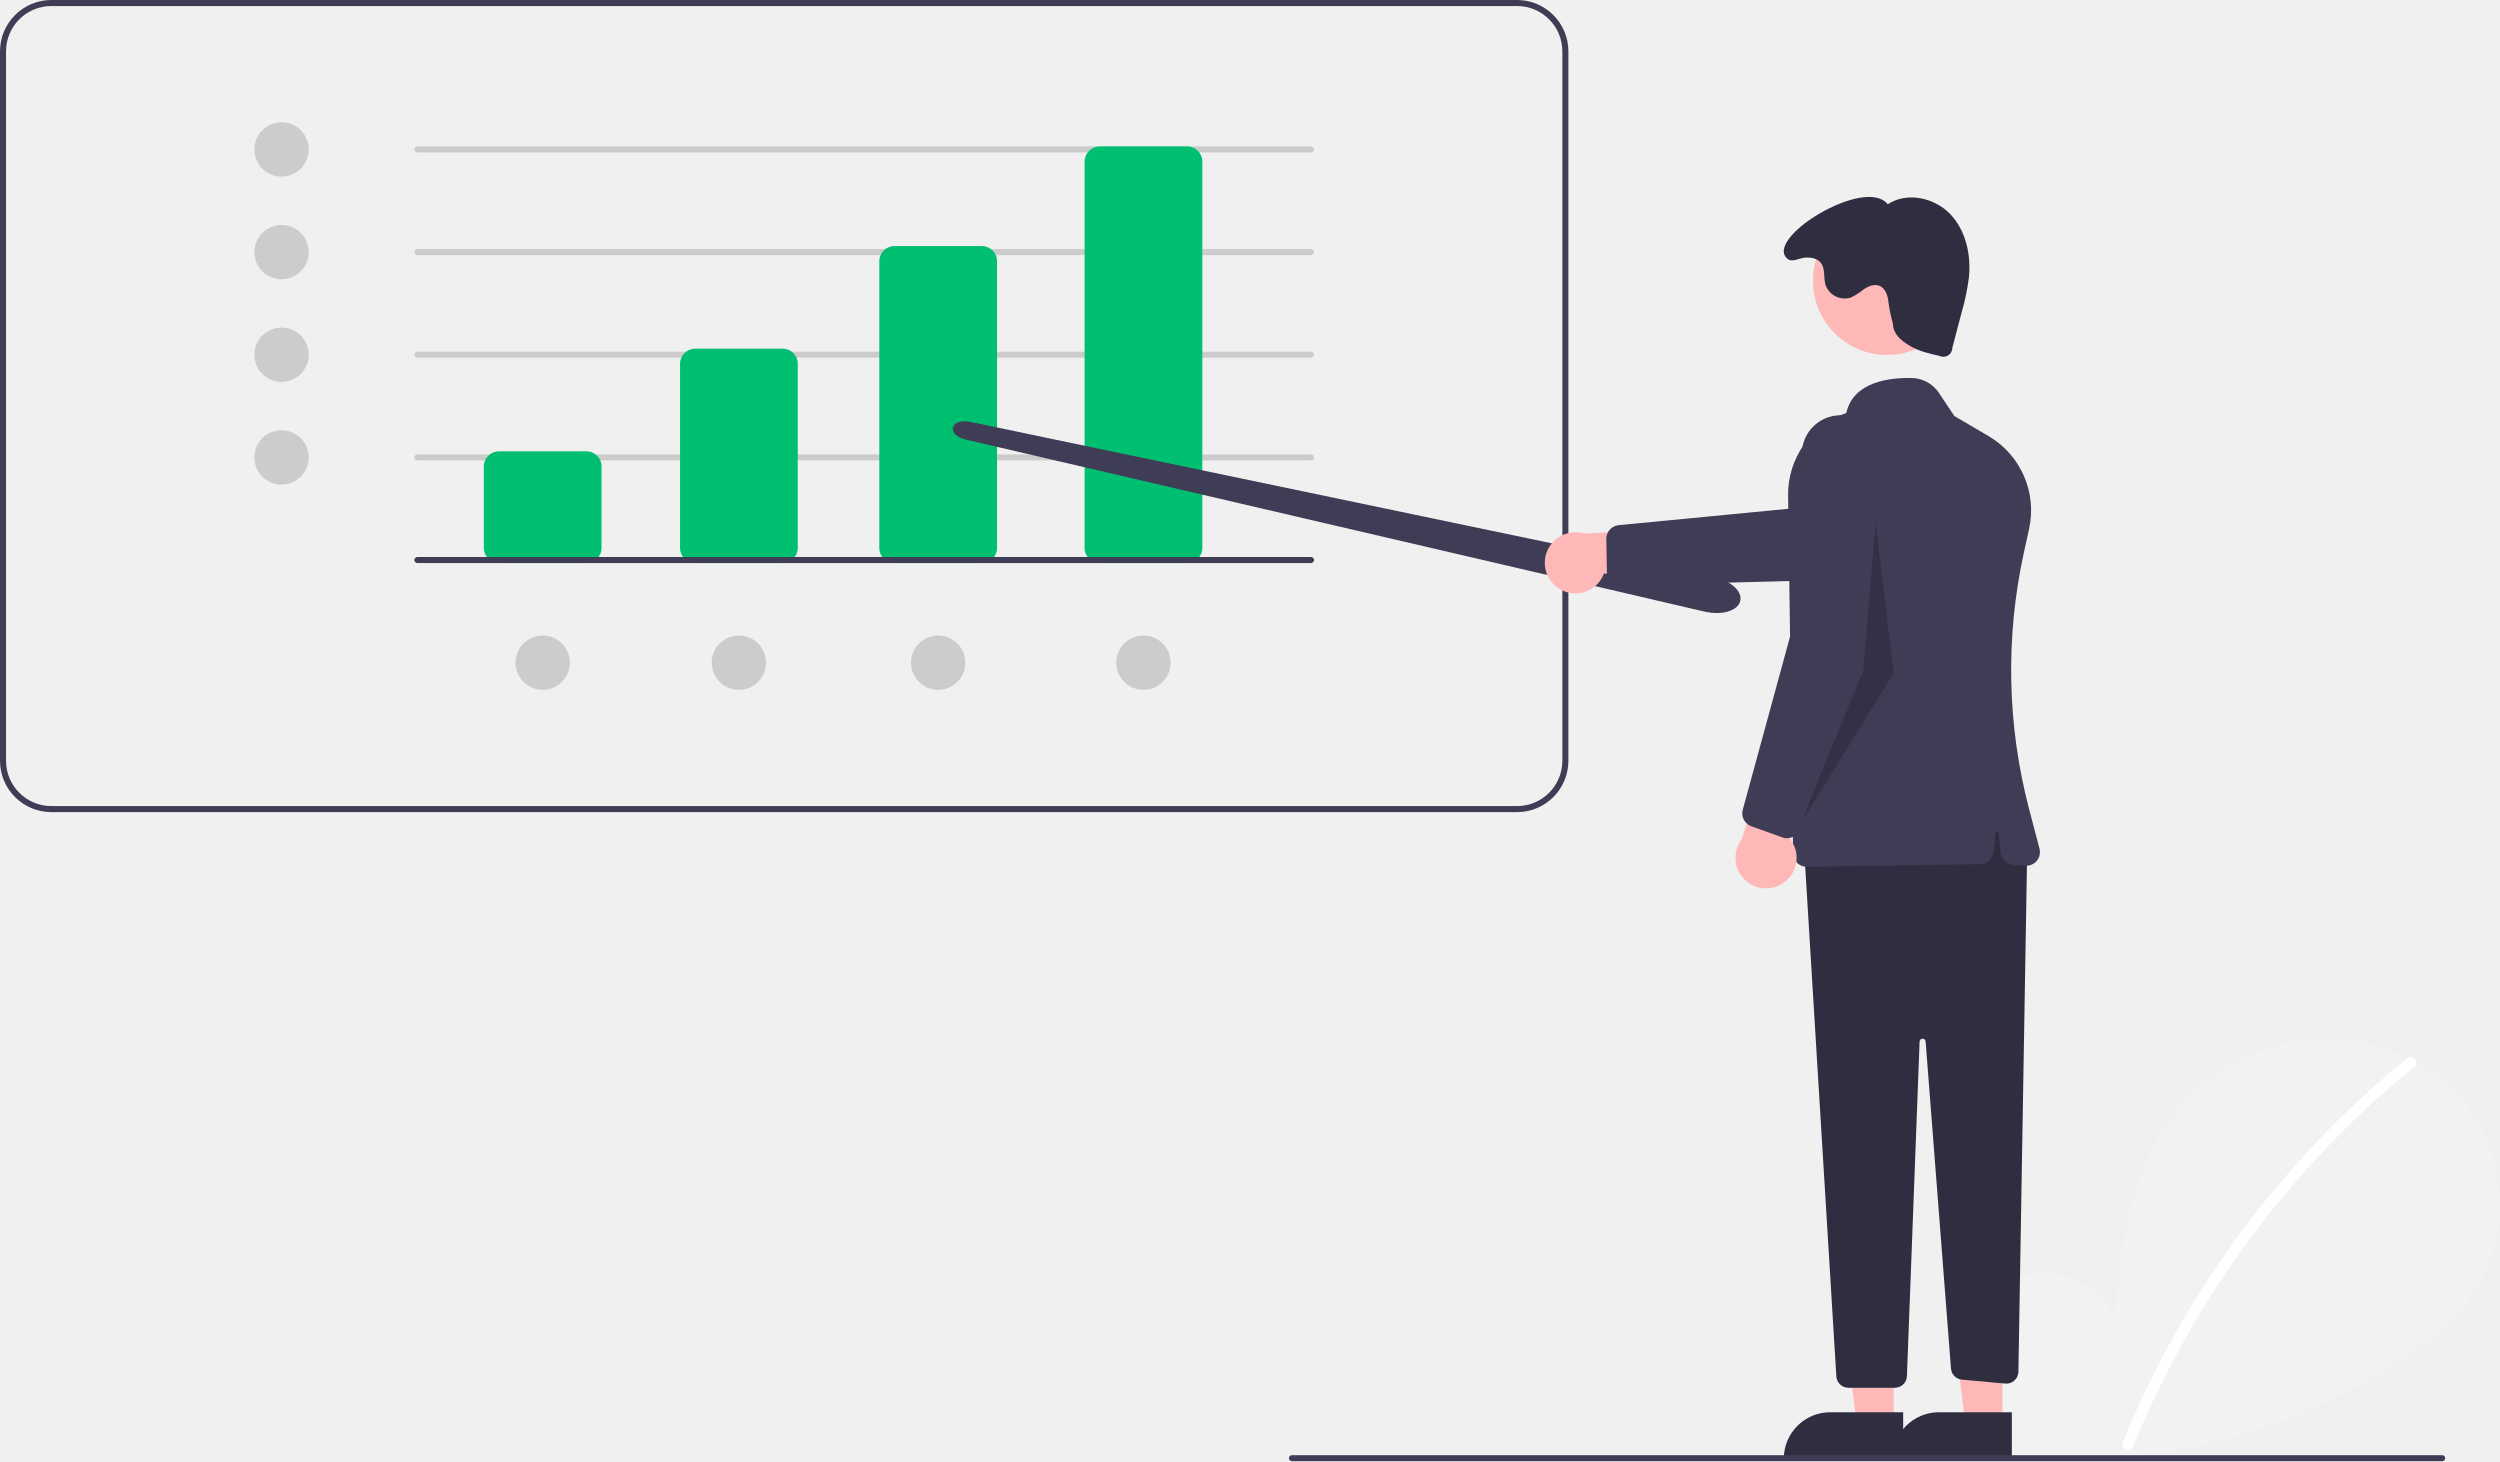
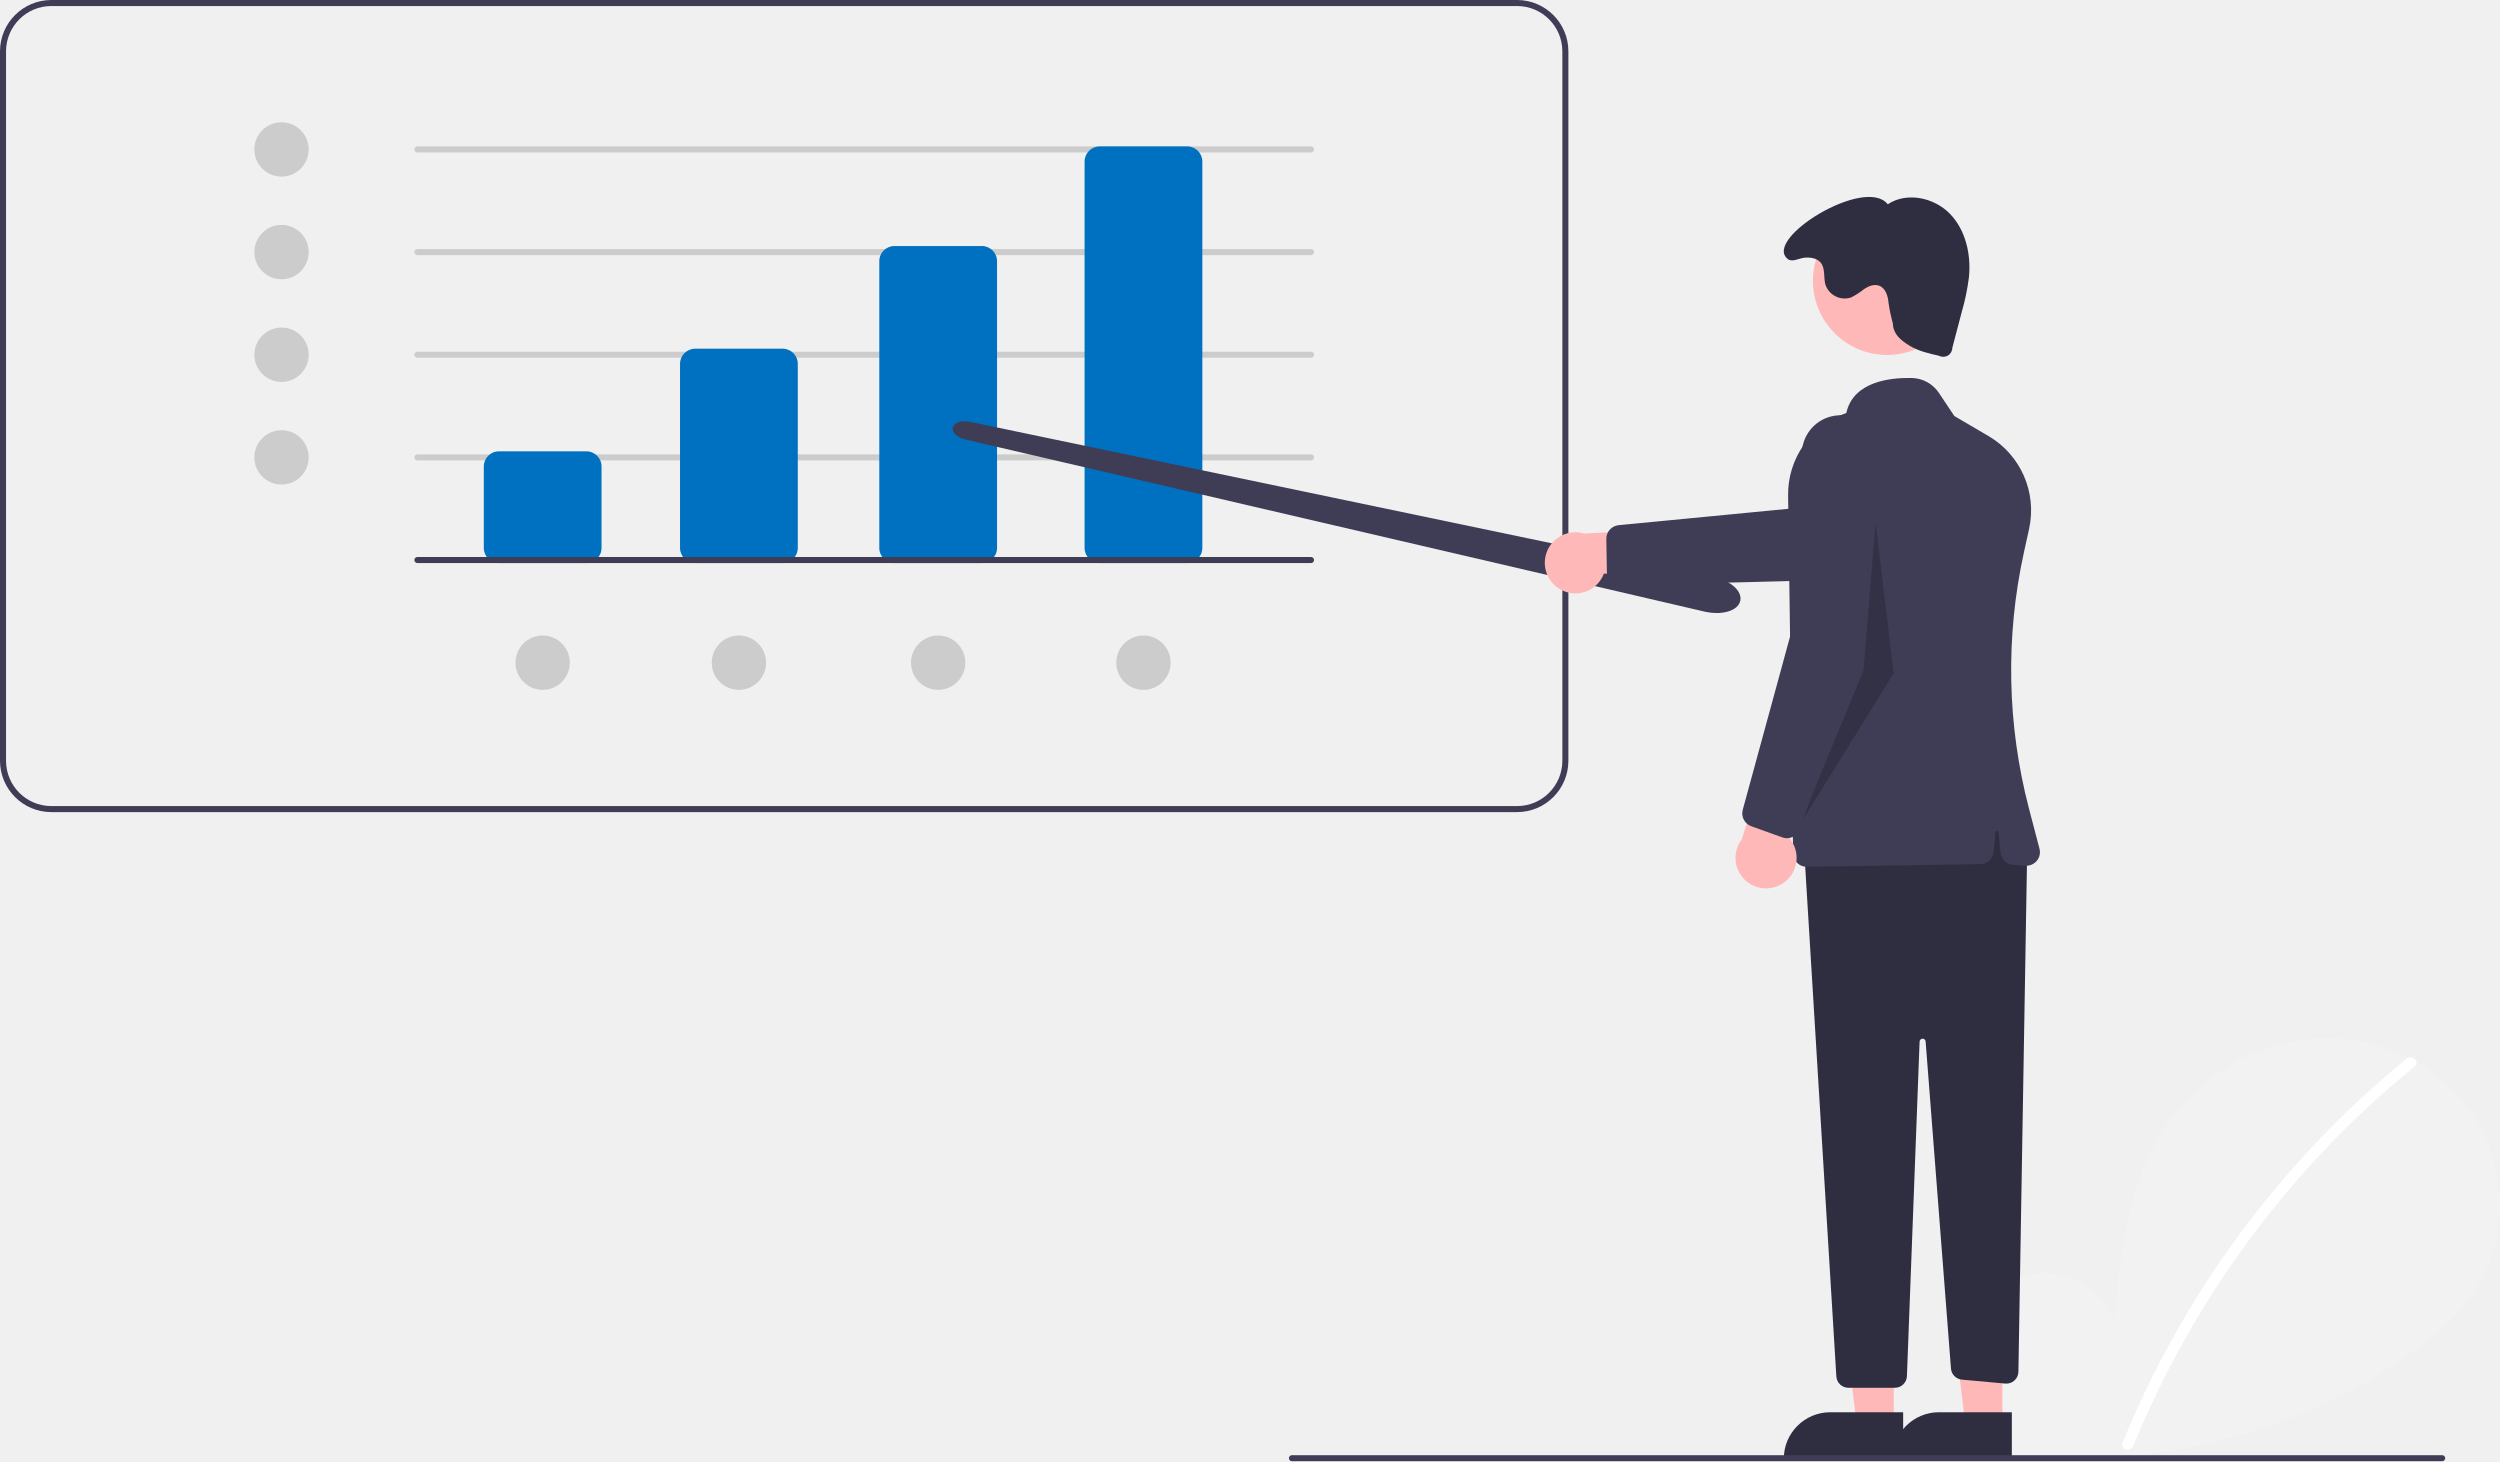
<svg xmlns="http://www.w3.org/2000/svg" id="a433dce0-d5dc-4175-8ce6-641600ceb878" data-name="Layer 1" width="828.078" height="484" viewBox="0 0 828.078 484">
  <path d="M688.461,477h-485.5a17.019,17.019,0,0,1-17-17V225a17.019,17.019,0,0,1,17-17h485.5a17.019,17.019,0,0,1,17,17V460A17.019,17.019,0,0,1,688.461,477Zm-485.5-267a15.017,15.017,0,0,0-15,15V460a15.017,15.017,0,0,0,15,15h485.5a15.017,15.017,0,0,0,15-15V225a15.017,15.017,0,0,0-15-15Z" transform="translate(-185.9609 -208)" fill="#3f3d56" />
  <circle cx="93.25" cy="49.5" r="9" fill="#ccc" />
  <circle cx="93.25" cy="83.5" r="9" fill="#ccc" />
  <circle cx="93.25" cy="117.5" r="9" fill="#ccc" />
  <circle cx="93.25" cy="151.5" r="9" fill="#ccc" />
  <circle cx="244.75" cy="219.5" r="9" fill="#ccc" />
  <circle cx="179.75" cy="219.5" r="9" fill="#ccc" />
  <circle cx="378.75" cy="219.5" r="9" fill="#ccc" />
  <circle cx="310.75" cy="219.5" r="9" fill="#ccc" />
  <path d="M620.211,258.5h-296a1,1,0,0,1,0-2h296a1,1,0,0,1,0,2Z" transform="translate(-185.9609 -208)" fill="#ccc" />
  <path d="M620.211,292.5h-296a1,1,0,0,1,0-2h296a1,1,0,0,1,0,2Z" transform="translate(-185.9609 -208)" fill="#ccc" />
  <path d="M620.211,326.5h-296a1,1,0,0,1,0-2h296a1,1,0,0,1,0,2Z" transform="translate(-185.9609 -208)" fill="#ccc" />
  <path d="M620.211,360.5h-296a1,1,0,0,1,0-2h296a1,1,0,0,1,0,2Z" transform="translate(-185.9609 -208)" fill="#ccc" />
-   <path d="M380.211,394.5h-29a5.006,5.006,0,0,1-5-5v-27a5.006,5.006,0,0,1,5-5h29a5.006,5.006,0,0,1,5,5v27A5.006,5.006,0,0,1,380.211,394.5Z" transform="translate(-185.9609 -208)" fill="#01bf71" />
-   <path d="M445.211,394.5h-29a5.006,5.006,0,0,1-5-5v-61a5.006,5.006,0,0,1,5-5h29a5.006,5.006,0,0,1,5,5v61A5.006,5.006,0,0,1,445.211,394.5Z" transform="translate(-185.9609 -208)" fill="#01bf71" />
-   <path d="M511.211,394.5h-29a5.006,5.006,0,0,1-5-5v-95a5.006,5.006,0,0,1,5-5h29a5.006,5.006,0,0,1,5,5v95A5.006,5.006,0,0,1,511.211,394.5Z" transform="translate(-185.9609 -208)" fill="#01bf71" />
-   <path d="M579.211,394.5h-29a5.006,5.006,0,0,1-5-5v-128a5.006,5.006,0,0,1,5-5h29a5.006,5.006,0,0,1,5,5v128A5.006,5.006,0,0,1,579.211,394.5Z" transform="translate(-185.9609 -208)" fill="#01bf71" />
+   <path d="M380.211,394.5h-29a5.006,5.006,0,0,1-5-5v-27a5.006,5.006,0,0,1,5-5h29a5.006,5.006,0,0,1,5,5v27A5.006,5.006,0,0,1,380.211,394.5Z" transform="translate(-185.9609 -208)" fill="#0070c0" />
+   <path d="M445.211,394.5h-29a5.006,5.006,0,0,1-5-5v-61a5.006,5.006,0,0,1,5-5h29a5.006,5.006,0,0,1,5,5v61A5.006,5.006,0,0,1,445.211,394.5Z" transform="translate(-185.9609 -208)" fill="#0070c0" />
+   <path d="M511.211,394.5h-29a5.006,5.006,0,0,1-5-5v-95a5.006,5.006,0,0,1,5-5h29a5.006,5.006,0,0,1,5,5v95A5.006,5.006,0,0,1,511.211,394.5Z" transform="translate(-185.9609 -208)" fill="#0070c0" />
+   <path d="M579.211,394.5h-29a5.006,5.006,0,0,1-5-5v-128a5.006,5.006,0,0,1,5-5h29a5.006,5.006,0,0,1,5,5v128A5.006,5.006,0,0,1,579.211,394.5Z" transform="translate(-185.9609 -208)" fill="#0070c0" />
  <path d="M849.414,686.344c-8.993-7.599-14.455-19.602-13.022-31.288s10.305-22.428,21.813-24.91,24.628,4.388,28.123,15.63c1.924-21.674,4.141-44.257,15.664-62.715,10.434-16.713,28.507-28.672,48.093-30.811s40.208,5.941,52.424,21.4,15.206,37.934,6.651,55.682c-6.302,13.075-17.914,22.805-30.079,30.721a194.129,194.129,0,0,1-132.772,29.046Z" transform="translate(-185.9609 -208)" fill="#f2f2f2" />
  <path d="M983.14,558.639A317.625,317.625,0,0,0,938.876,602.593a318.551,318.551,0,0,0-49.856,83.314c-.898,2.2,2.675,3.158,3.562.982a316.759,316.759,0,0,1,93.17-125.638c1.844-1.502-.783-4.102-2.612-2.612Z" transform="translate(-185.9609 -208)" fill="#fff" />
  <path d="M754.571,411.058a17.509,17.509,0,0,1-3.386-.339h-0q-.305-.061-.611-.131L505.676,353.567c-2.66-.62-4.427-2.293-4.11-3.893a2.659,2.659,0,0,1,2.039-1.882,7.418,7.418,0,0,1,3.622-.081l246.418,51.462c5.548,1.158,9.4,4.563,8.769,7.751-.331,1.668-1.8,2.962-4.137,3.643A13.356,13.356,0,0,1,754.571,411.058Z" transform="translate(-185.9609 -208)" fill="#3f3d56" />
  <path d="M702.693,403.169a10.056,10.056,0,0,0,14.525-5.175l35.727.745-9.898-15.712-32.41,1.701a10.11,10.11,0,0,0-7.945,18.441Z" transform="translate(-185.9609 -208)" fill="#ffb8b8" />
  <path d="M718.211,397.462l-.186-10.951a4.524,4.524,0,0,1,4.067-4.556l64.201-6.196,53.49-17.538a12.819,12.819,0,1,1,7.633,24.472l-59.206,17.53-65.387,1.661a4.509,4.509,0,0,1-4.428-3.213A4.522,4.522,0,0,1,718.211,397.462Z" transform="translate(-185.9609 -208)" fill="#3f3d56" />
  <polygon points="627.258 471.782 614.998 471.781 609.166 424.493 627.26 424.494 627.258 471.782" fill="#ffb8b8" />
  <path d="M816.346,691.666l-39.531-.001v-.5a15.386,15.386,0,0,1,15.386-15.386h.001l24.144.001Z" transform="translate(-185.9609 -208)" fill="#2f2e41" />
  <polygon points="663.258 471.782 650.998 471.781 645.166 424.493 663.26 424.494 663.258 471.782" fill="#ffb8b8" />
  <path d="M852.346,691.666l-39.531-.001v-.5a15.386,15.386,0,0,1,15.386-15.386h.001l24.144.001Z" transform="translate(-185.9609 -208)" fill="#2f2e41" />
  <path d="M857.447,488.674l-2.927,173.694a4,4,0,0,1-4.362,3.916l-14.346-1.304a4,4,0,0,1-3.626-3.674l-8.399-108.345a1,1,0,0,0-1.996.039l-4.198,110.826a4,4,0,0,1-3.997,3.849H798.21a4,4,0,0,1-3.993-3.756l-10.77-176.244,64-16Z" transform="translate(-185.9609 -208)" fill="#2f2e41" />
  <circle cx="625.065" cy="93.016" r="24.561" fill="#ffb8b8" />
  <path d="M781.255,493.841a4.469,4.469,0,0,1-1.365-3.165L778.234,372.234a28.501,28.501,0,0,1,19.282-27.441c2.301-10.439,14.548-11.747,21.687-11.591a11.085,11.085,0,0,1,8.978,4.923l5.118,7.677,11.28,6.612a28.528,28.528,0,0,1,13.47,30.816l-1.737,7.899a181.54,181.54,0,0,0,1.698,84.66l3.495,13.324a4.499,4.499,0,0,1-4.698,5.628l-4.059-.312a4.494,4.494,0,0,1-4.133-4.038l-.672-6.717a.5.5,0,0,0-.995,0l-.65,6.503a4.5,4.5,0,0,1-4.408,4.052l-57.431.884c-.024,0-.048.001-.072.001A4.471,4.471,0,0,1,781.255,493.841Z" transform="translate(-185.9609 -208)" fill="#3f3d56" />
  <path d="M812.947,315.174c.101,3.472,2.511,5.481,5.471,7.299s6.419,2.607,9.808,3.368a2.999,2.999,0,0,0,4.405-2.625l3.108-11.823a74.841,74.841,0,0,0,2.393-11.537c.749-7.509-1.031-15.587-6.272-21.016s-14.331-7.358-20.612-3.175c-7.454-9.52-41.523,11.513-33.119,18.133,1.495,1.178,3.781-.312,5.678-.457s4.025.189,5.23,1.662c1.575,1.924.889,4.791,1.538,7.191a6.714,6.714,0,0,0,8.484,4.348,23.088,23.088,0,0,0,4.4-2.829c1.456-.97,3.295-1.686,4.934-1.075,2.16.806,2.927,3.45,3.122,5.748A53.235,53.235,0,0,0,812.947,315.174Z" transform="translate(-185.9609 -208)" fill="#2f2e41" />
  <path d="M994.892,692h-381a1,1,0,0,1,0-2h381a1,1,0,0,1,0,2Z" transform="translate(-185.9609 -208)" fill="#3f3d56" />
  <polygon points="621.25 173 617.25 222 596.25 273 627.25 223 621.25 173" opacity="0.2" />
  <path d="M777.3,499.992a10.056,10.056,0,0,0,.318-15.416l13.379-33.136-18.202,3.676-9.914,30.903a10.11,10.11,0,0,0,14.42,13.973Z" transform="translate(-185.9609 -208)" fill="#ffb8b8" />
  <path d="M776.326,485.378l-10.304-3.713a4.524,4.524,0,0,1-2.815-5.42l16.997-62.219,2.591-56.233a12.819,12.819,0,1,1,25.588,1.551l-4.628,61.573L782.098,482.636a4.509,4.509,0,0,1-4.576,2.999A4.522,4.522,0,0,1,776.326,485.378Z" transform="translate(-185.9609 -208)" fill="#3f3d56" />
  <path d="M620.211,394.5h-296a1,1,0,0,1,0-2h296a1,1,0,0,1,0,2Z" transform="translate(-185.9609 -208)" fill="#3f3d56" />
</svg>
